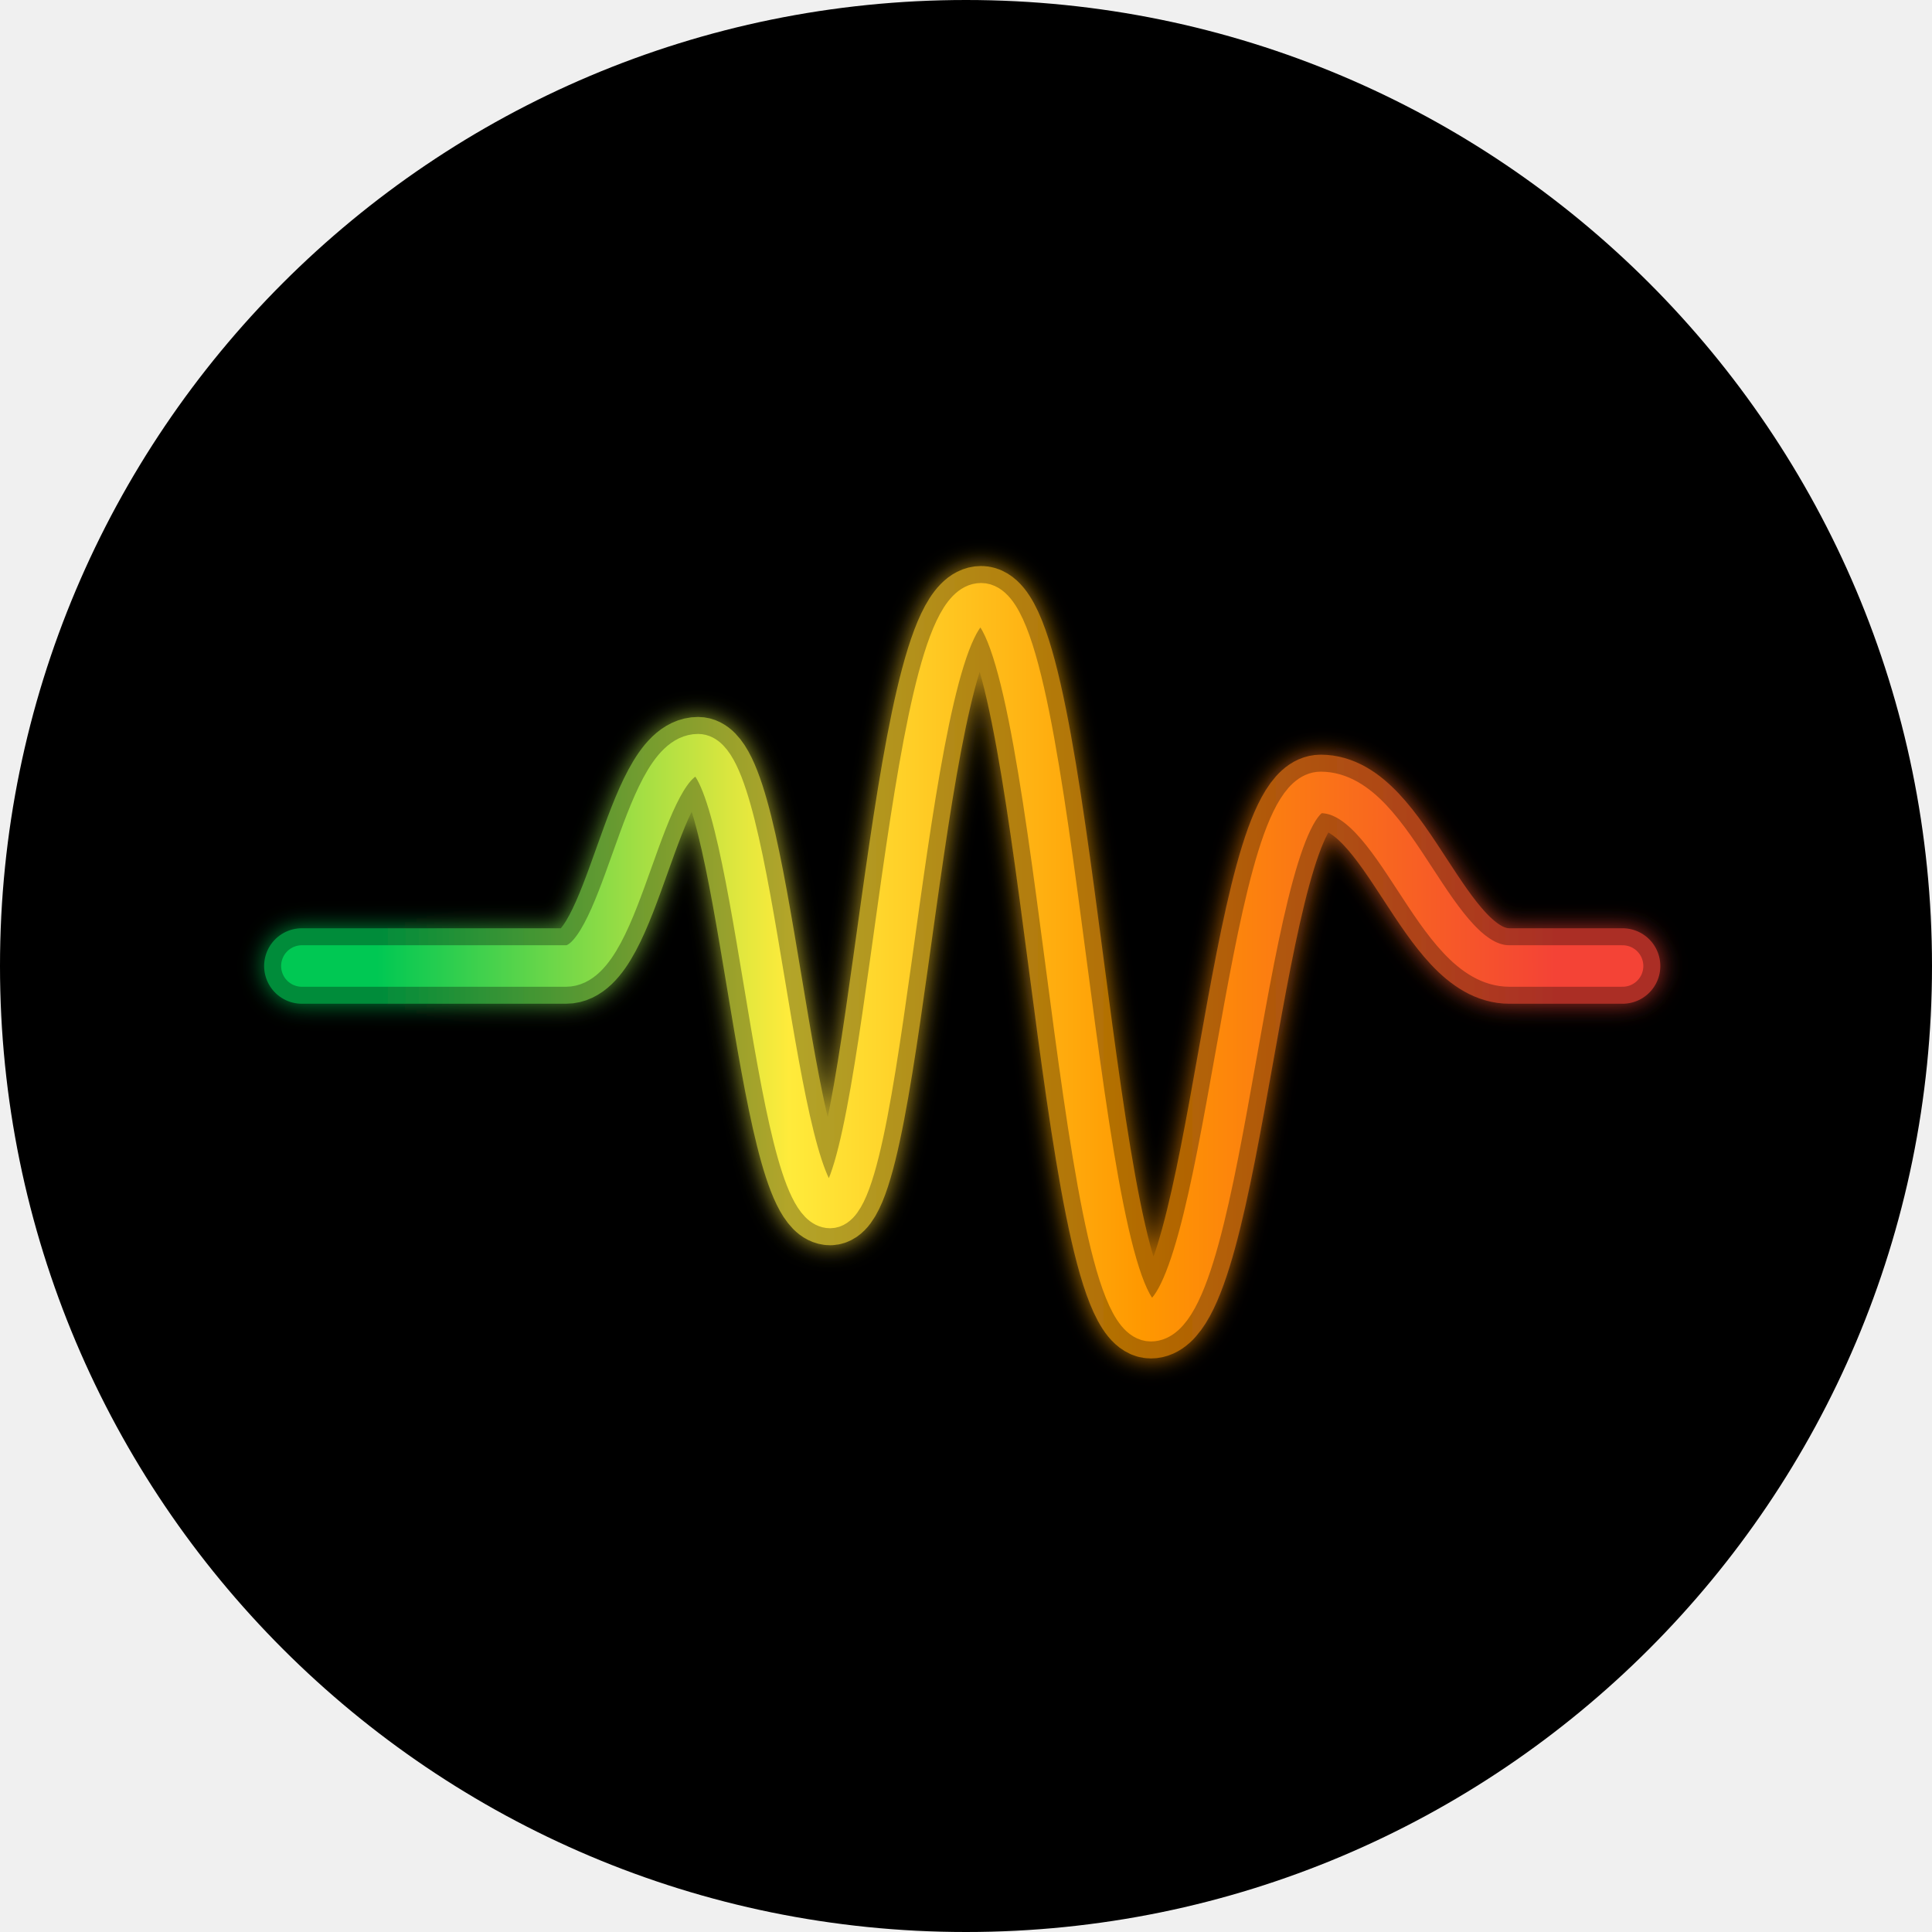
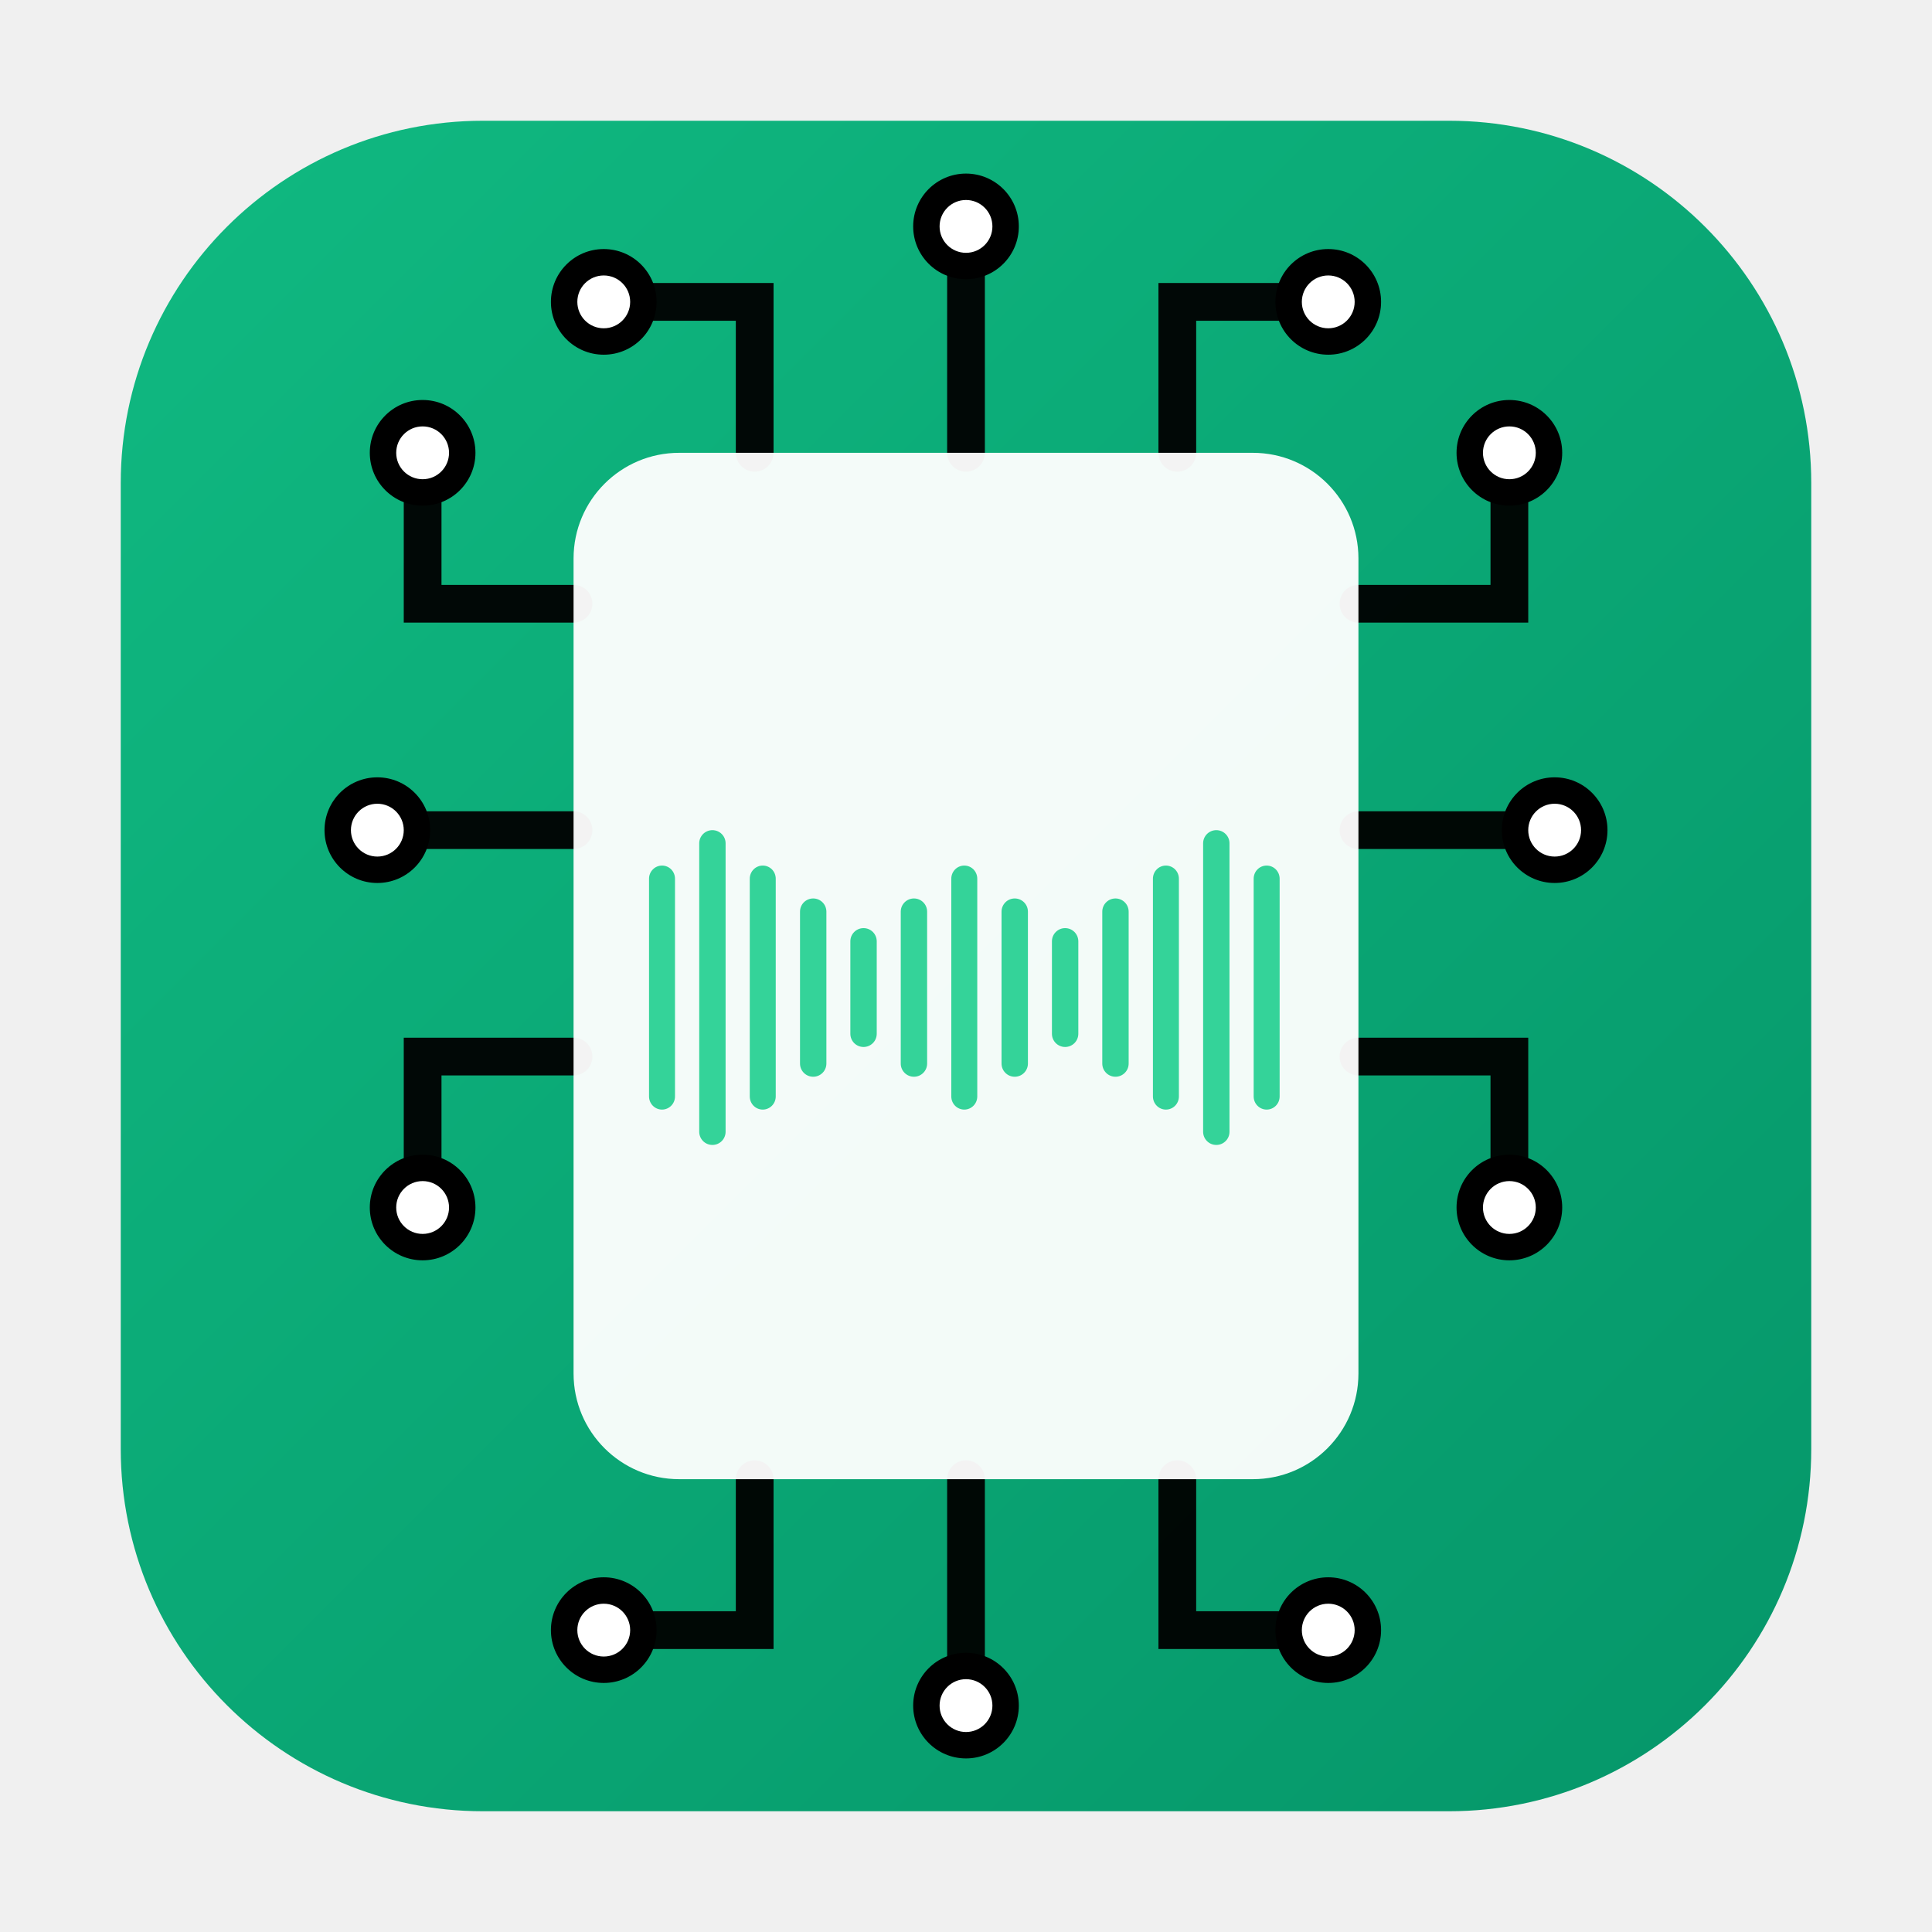
- <svg xmlns="http://www.w3.org/2000/svg" width="128" height="128" viewBox="0 0 1024 1024" fill="none" shape-rendering="geometricPrecision">
+ <svg xmlns="http://www.w3.org/2000/svg" width="256" height="256" viewBox="0 0 256 256">
  <defs>
-     <linearGradient id="waveGradient" x1="200" y1="512" x2="824" y2="512" gradientUnits="userSpaceOnUse">
-       <stop offset="0%" stop-color="#00C853" />
-       <stop offset="35%" stop-color="#FFEB3B" />
-       <stop offset="65%" stop-color="#FF9800" />
-       <stop offset="100%" stop-color="#F44336" />
+     <linearGradient id="g1" x1="0%" y1="0%" x2="100%" y2="100%">
+       <stop offset="0%" stop-color="#10B981" />
+       <stop offset="100%" stop-color="#059669" />
    </linearGradient>
-     <filter id="glow" x="-40%" y="-40%" width="180%" height="180%">
-       <feGaussianBlur stdDeviation="6" result="blur" />
-       <feMerge>
-         <feMergeNode in="blur" />
-         <feMergeNode in="SourceGraphic" />
-       </feMerge>
-     </filter>
  </defs>
-   <circle cx="512" cy="512" r="512" fill="#000000" />
-   <path d="M160 512        L300 512        C330 512, 340 400, 370 400        C400 400, 410 640, 440 640        C470 640, 480 320, 520 320        C560 320, 570 700, 610 700        C650 700, 660 420, 700 420        C740 420, 760 512, 800 512        L860 512" stroke="url(#waveGradient)" stroke-width="40" stroke-linecap="round" stroke-linejoin="round" fill="none" filter="url(#glow)" opacity="0.7" />
-   <path d="M160 512        L300 512        C330 512, 340 400, 370 400        C400 400, 410 640, 440 640        C470 640, 480 320, 520 320        C560 320, 570 700, 610 700        C650 700, 660 420, 700 420        C740 420, 760 512, 800 512        L860 512" stroke="url(#waveGradient)" stroke-width="22" stroke-linecap="round" stroke-linejoin="round" fill="none" />
+   <rect x="16" y="16" width="224" height="224" rx="48" fill="url(#g1)" />
+   <g stroke="black" stroke-width="5" stroke-linecap="round" fill="none" opacity="0.95">
+     <path d="M76 80 H56 V60" />
+     <path d="M76 110 H50" />
+     <path d="M76 140 H56 V160" />
+     <path d="M100 60 V40 H80" />
+     <path d="M128 60 V30" />
+     <path d="M156 60 V40 H176" />
+     <path d="M100 196 V216 H80" />
+     <path d="M128 196 V226" />
+     <path d="M156 196 V216 H176" />
+     <path d="M180 80 H200 V60" />
+     <path d="M180 110 H206" />
+     <path d="M180 140 H200 V160" />
+   </g>
+   <g fill="black">
+     <circle cx="80" cy="40" r="7" />
+     <circle cx="128" cy="30" r="7" />
+     <circle cx="176" cy="40" r="7" />
+     <circle cx="56" cy="60" r="7" />
+     <circle cx="50" cy="110" r="7" />
+     <circle cx="56" cy="160" r="7" />
+     <circle cx="80" cy="216" r="7" />
+     <circle cx="128" cy="226" r="7" />
+     <circle cx="176" cy="216" r="7" />
+     <circle cx="200" cy="60" r="7" />
+     <circle cx="206" cy="110" r="7" />
+     <circle cx="200" cy="160" r="7" />
+   </g>
+   <g fill="white">
+     <circle cx="80" cy="40" r="3.5" />
+     <circle cx="128" cy="30" r="3.5" />
+     <circle cx="176" cy="40" r="3.5" />
+     <circle cx="56" cy="60" r="3.5" />
+     <circle cx="50" cy="110" r="3.5" />
+     <circle cx="56" cy="160" r="3.5" />
+     <circle cx="200" cy="60" r="3.5" />
+     <circle cx="206" cy="110" r="3.5" />
+     <circle cx="200" cy="160" r="3.5" />
+     <circle cx="80" cy="216" r="3.5" />
+     <circle cx="128" cy="226" r="3.5" />
+     <circle cx="176" cy="216" r="3.5" />
+   </g>
+   <rect x="76" y="60" width="104" height="136" rx="14" fill="white" opacity="0.95" />
+   <g transform="translate(86, 110) scale(0.68)">
+     <path d="M49.05,15.88c0-1.42,1.15-2.57,2.57-2.57s2.57,1.15,2.57,2.57v29.6c0,1.42-1.15,2.57-2.57,2.57s-2.57-1.15-2.57-2.57V15.88z M73.83,15.88c0-1.42-1.15-2.57-2.57-2.57c-1.42,0-2.57,1.15-2.57,2.57v29.6c0,1.42,1.15,2.57,2.57,2.57c1.42,0,2.57-1.15,2.57-2.57V15.88z M122.88,9.46c0-1.42-1.14-2.56-2.53-2.56c-1.4,0-2.53,1.14-2.53,2.56v42.43c0,1.42,1.14,2.56,2.53,2.56c1.4,0,2.53-1.14,2.53-2.56V9.46z M113.11,2.57c0-1.42-1.15-2.57-2.57-2.57s-2.57,1.15-2.57,2.57v56.2c0,1.42,1.15,2.57,2.57,2.57s2.57-1.15,2.57-2.57V2.57z M83.65,21.66c0-1.42-1.15-2.57-2.57-2.57c-1.42,0-2.57,1.15-2.57,2.57v18.02c0,1.42,1.15,2.57,2.57,2.57c1.42,0,2.57-1.15,2.57-2.57V21.66z M93.46,15.88c0-1.42-1.15-2.57-2.57-2.57c-1.42,0-2.57,1.15-2.57,2.57v29.6c0,1.42,1.15,2.57,2.57,2.57c1.42,0,2.57-1.15,2.57-2.57V15.88z M103.25,9.46c0-1.42-1.14-2.56-2.53-2.56c-1.4,0-2.53,1.14-2.53,2.56v42.43c0,1.42,1.14,2.56,2.53,2.56c1.4,0,2.53-1.14,2.53-2.56V9.46z M0,9.46C0,8.05,1.14,6.9,2.53,6.9c1.4,0,2.53,1.14,2.53,2.56v42.43c0,1.42-1.14,2.56-2.53,2.56C1.13,54.45,0,53.3,0,51.89V9.46z M9.78,2.57C9.78,1.15,10.93,0,12.35,0c1.42,0,2.57,1.15,2.57,2.57v56.2c0,1.42-1.15,2.57-2.57,2.57c-1.42,0-2.57-1.15-2.57-2.57V2.57z M39.23,21.66c0-1.42,1.15-2.57,2.57-2.57c1.42,0,2.57,1.15,2.57,2.57v18.02c0,1.42-1.15,2.57-2.57,2.57c-1.42,0-2.57-1.15-2.57-2.57V21.66z M29.42,15.88c0-1.42,1.15-2.57,2.57-2.57c1.42,0,2.57,1.15,2.57,2.57v29.6c0,1.42-1.15,2.57-2.57,2.57c-1.42,0-2.57-1.15-2.57-2.57V15.88z M19.63,9.46c0-1.42,1.14-2.56,2.53-2.56c1.4,0,2.53,1.14,2.53,2.56v42.43c0,1.42-1.14,2.56-2.53,2.56c-1.4,0-2.53-1.14-2.53-2.56V9.46z M58.9,9.46c0-1.42,1.14-2.56,2.53-2.56c1.4,0,2.53,1.14,2.53,2.56v42.43c0,1.42-1.14,2.56-2.53,2.56c-1.4,0-2.53-1.14-2.53-2.56V9.46z" fill="#34D399" />
+   </g>
</svg>
